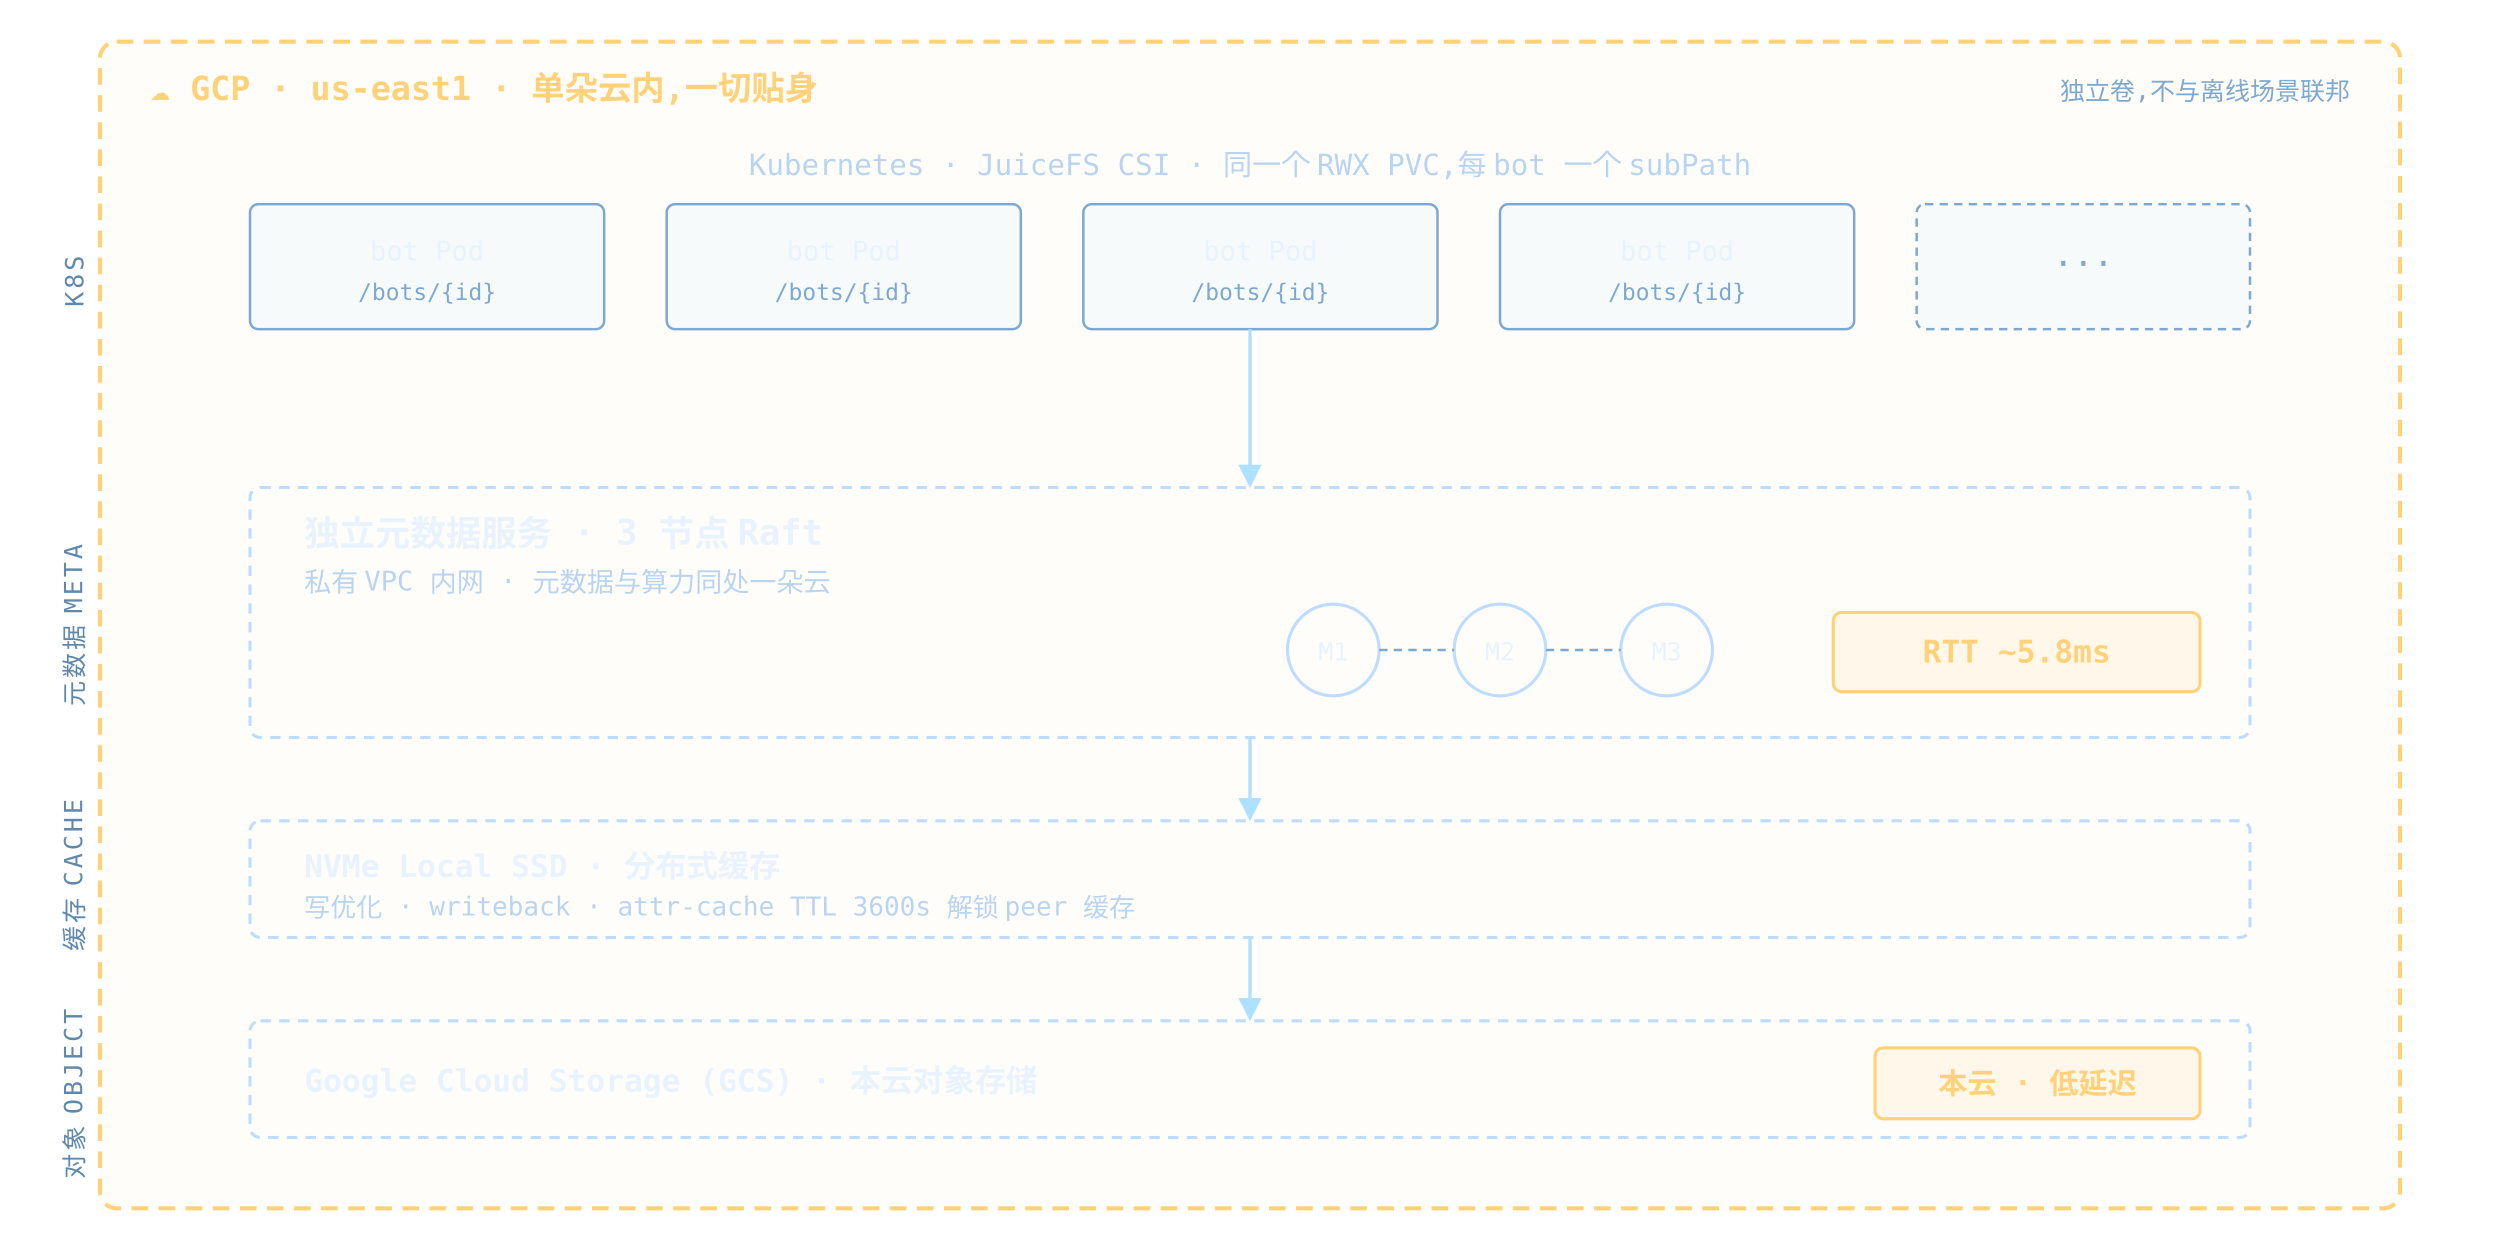
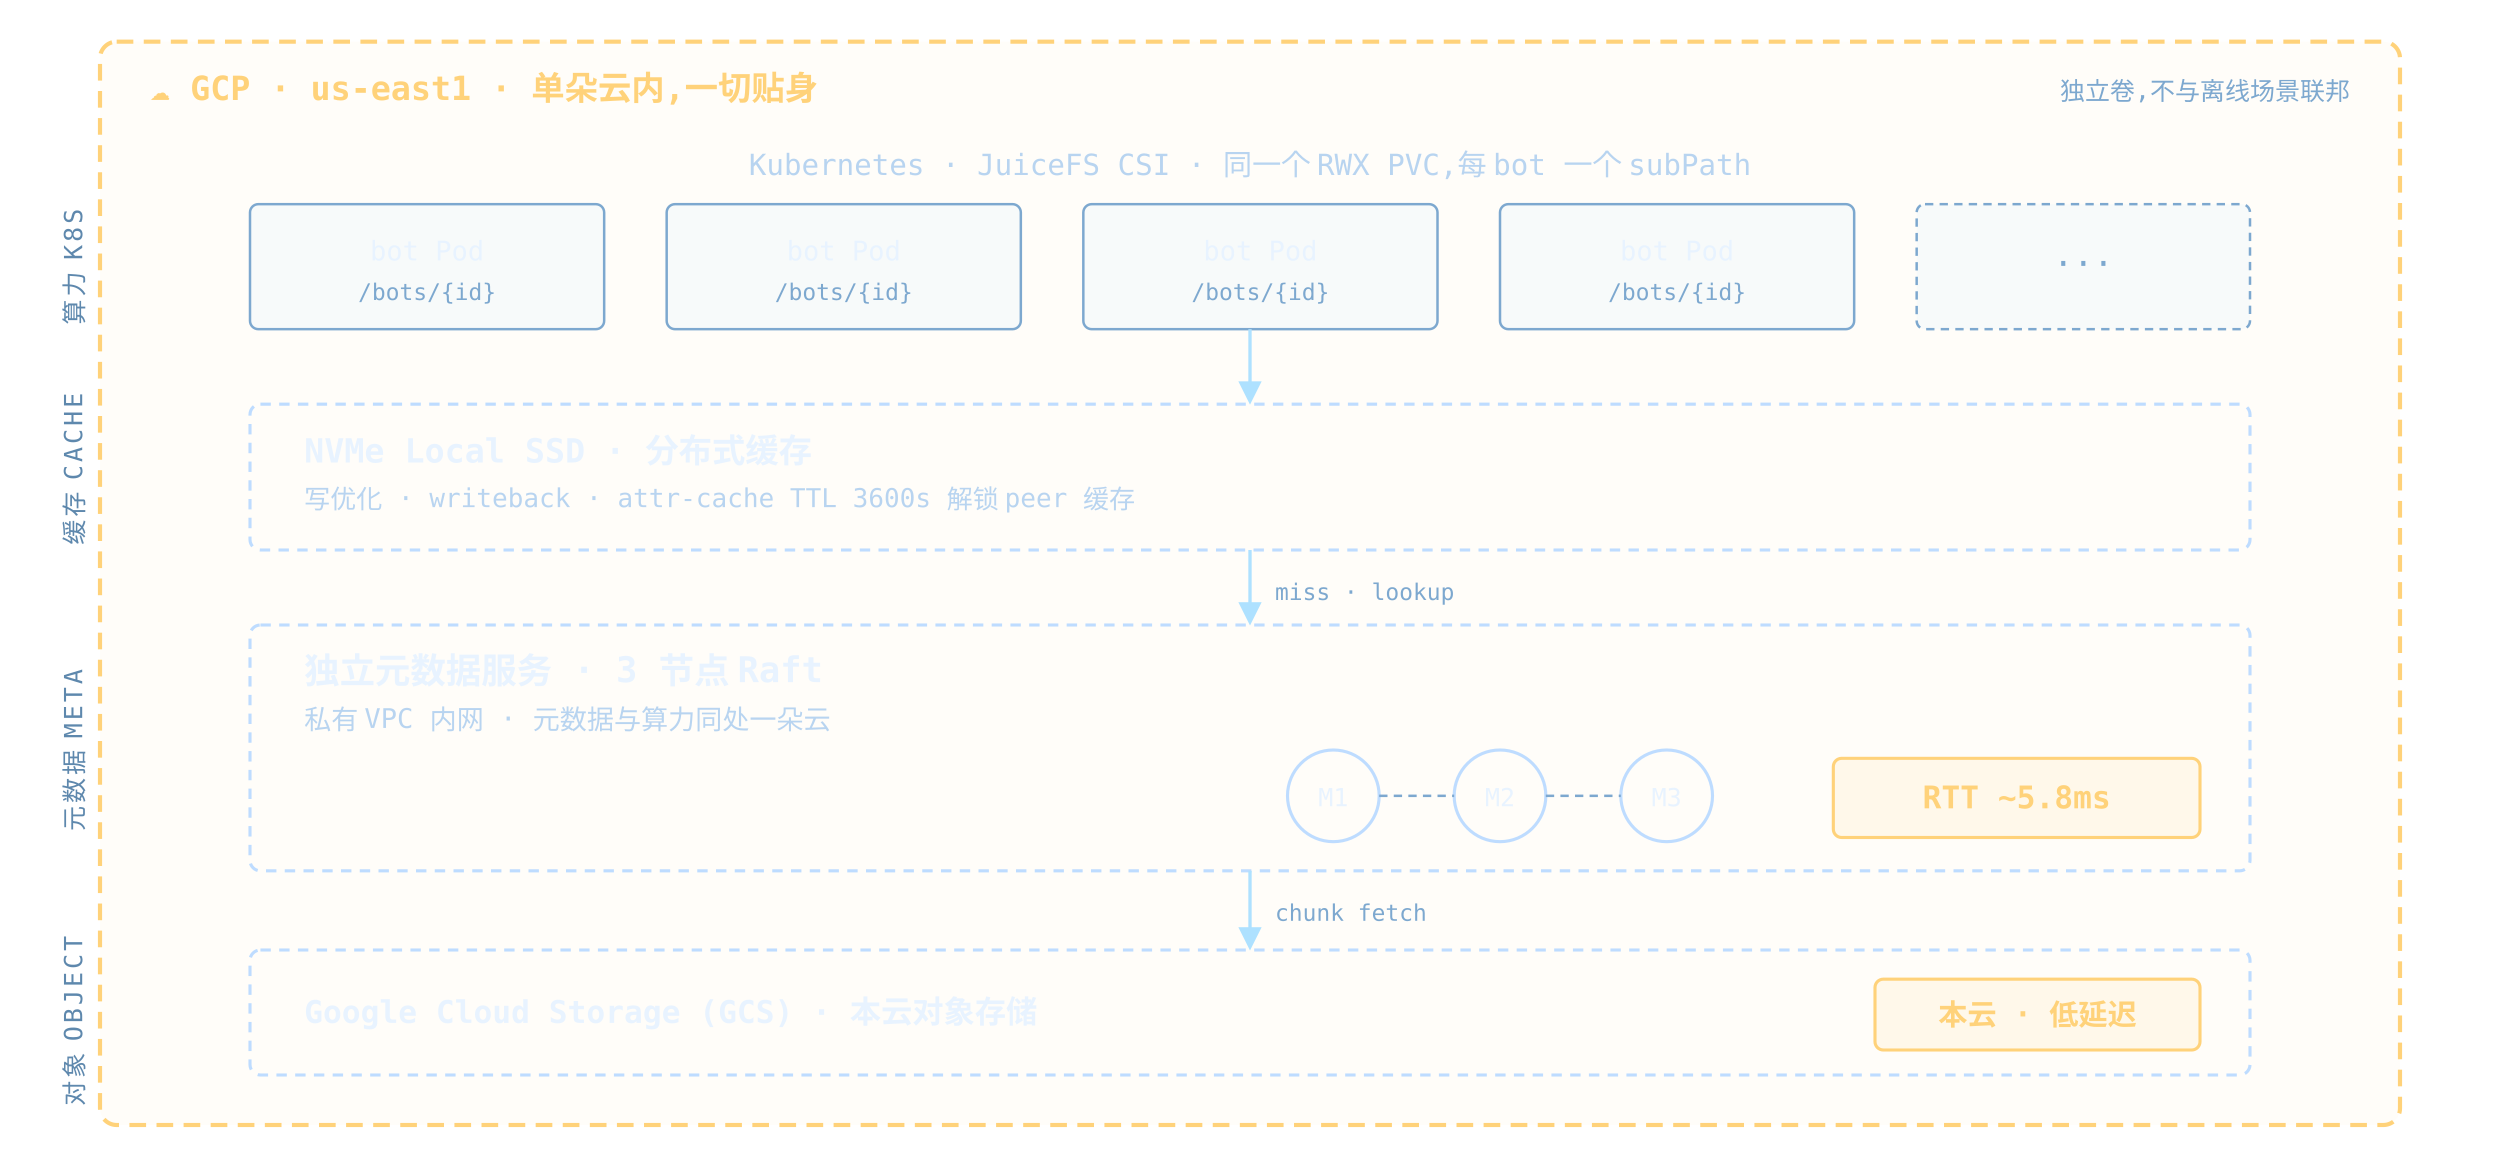
- <svg xmlns="http://www.w3.org/2000/svg" viewBox="0 0 1200 600" font-family="'JetBrains Mono','IBM Plex Mono',monospace">
+ <svg xmlns="http://www.w3.org/2000/svg" viewBox="0 0 1200 560" font-family="'JetBrains Mono','IBM Plex Mono',monospace">
  <defs>
    <marker id="ar2" viewBox="0 0 10 10" refX="8" refY="5" markerWidth="7" markerHeight="7" orient="auto-start-reverse">
      <path d="M0 0 L10 5 L0 10 z" fill="#aee1ff" />
    </marker>
    <style>
      .cloud{ fill:rgba(255,210,122,.05); stroke:#ffd27a; stroke-width:2; stroke-dasharray:8 5; }
      .bar{ fill:rgba(255,255,255,.05); stroke:#bedcff; stroke-width:1.5; stroke-dasharray:5 4; }
      .pod{ fill:rgba(174,225,255,.10); stroke:#7da8cf; stroke-width:1.2; }
      .node{ fill:rgba(255,255,255,.06); stroke:#bedcff; stroke-width:1.5; }
      .t1{ fill:#e8f3ff; } .t2{ fill:#b8d4f0; } .t3{ fill:#7da8cf; } .gold{ fill:#ffd27a; }
      .ln{ stroke:#aee1ff; stroke-width:1.6; }
      .lnp{ stroke:#7da8cf; stroke-width:1.2; stroke-dasharray:4 3; }
      .tag{ fill:#5e88ad; font-size:12px; letter-spacing:.12em; }
    </style>
  </defs>
-   <rect class="cloud" x="48" y="20" width="1104" height="560" rx="8" />
+   <rect class="cloud" x="48" y="20" width="1104" height="520" rx="8" />
  <text class="gold" x="72" y="48" font-size="16" font-weight="700">☁ GCP · us-east1 · 单朵云内,一切贴身</text>
  <text class="t3" x="1128" y="48" text-anchor="end" font-size="12">独立卷,不与离线场景联邦</text>
-   <text class="tag" x="40" y="135" transform="rotate(-90 40 135)" text-anchor="middle">K8S</text>
-   <text class="tag" x="40" y="300" transform="rotate(-90 40 300)" text-anchor="middle">元数据 META</text>
-   <text class="tag" x="40" y="420" transform="rotate(-90 40 420)" text-anchor="middle">缓存 CACHE</text>
-   <text class="tag" x="40" y="525" transform="rotate(-90 40 525)" text-anchor="middle">对象 OBJECT</text>
+   <text class="tag" x="40" y="128" transform="rotate(-90 40 128)" text-anchor="middle">算力 K8S</text>
+   <text class="tag" x="40" y="225" transform="rotate(-90 40 225)" text-anchor="middle">缓存 CACHE</text>
+   <text class="tag" x="40" y="360" transform="rotate(-90 40 360)" text-anchor="middle">元数据 META</text>
+   <text class="tag" x="40" y="490" transform="rotate(-90 40 490)" text-anchor="middle">对象 OBJECT</text>
  <text class="t2" x="600" y="84" text-anchor="middle" font-size="14">Kubernetes · JuiceFS CSI · 同一个 RWX PVC,每 bot 一个 subPath</text>
  <g>
    <rect class="pod" x="120" y="98" width="170" height="60" rx="4" />
    <text class="t1" x="205" y="125" text-anchor="middle" font-size="13">bot Pod</text>
    <text class="t3" x="205" y="144" text-anchor="middle" font-size="11">/bots/{id}</text>
    <rect class="pod" x="320" y="98" width="170" height="60" rx="4" />
    <text class="t1" x="405" y="125" text-anchor="middle" font-size="13">bot Pod</text>
    <text class="t3" x="405" y="144" text-anchor="middle" font-size="11">/bots/{id}</text>
    <rect class="pod" x="520" y="98" width="170" height="60" rx="4" />
    <text class="t1" x="605" y="125" text-anchor="middle" font-size="13">bot Pod</text>
    <text class="t3" x="605" y="144" text-anchor="middle" font-size="11">/bots/{id}</text>
    <rect class="pod" x="720" y="98" width="170" height="60" rx="4" />
    <text class="t1" x="805" y="125" text-anchor="middle" font-size="13">bot Pod</text>
    <text class="t3" x="805" y="144" text-anchor="middle" font-size="11">/bots/{id}</text>
    <rect class="pod" x="920" y="98" width="160" height="60" rx="4" stroke-dasharray="4 3" />
    <text class="t3" x="1000" y="132" text-anchor="middle" font-size="16">···</text>
  </g>
-   <line class="ln" x1="600" y1="158" x2="600" y2="232" marker-end="url(#ar2)" />
-   <rect class="bar" x="120" y="234" width="960" height="120" rx="5" />
-   <text class="t1" x="146" y="262" font-size="17" font-weight="700">独立元数据服务 · 3 节点 Raft</text>
-   <text class="t2" x="146" y="284" font-size="13">私有 VPC 内网 · 元数据与算力同处一朵云</text>
-   <circle class="node" cx="640" cy="312" r="22" />
-   <text class="t1" x="640" y="317" text-anchor="middle" font-size="12">M1</text>
-   <circle class="node" cx="720" cy="312" r="22" />
-   <text class="t1" x="720" y="317" text-anchor="middle" font-size="12">M2</text>
-   <circle class="node" cx="800" cy="312" r="22" />
-   <text class="t1" x="800" y="317" text-anchor="middle" font-size="12">M3</text>
-   <line class="lnp" x1="662" y1="312" x2="698" y2="312" />
-   <line class="lnp" x1="742" y1="312" x2="778" y2="312" />
-   <rect x="880" y="294" width="176" height="38" rx="4" fill="rgba(255,210,122,.12)" stroke="#ffd27a" stroke-width="1.5" />
-   <text class="gold" x="968" y="318" text-anchor="middle" font-size="15" font-weight="700">RTT ~5.8ms</text>
-   <line class="ln" x1="600" y1="354" x2="600" y2="392" marker-end="url(#ar2)" />
-   <rect class="bar" x="120" y="394" width="960" height="56" rx="5" />
-   <text class="t1" x="146" y="421" font-size="15" font-weight="700">NVMe Local SSD · 分布式缓存</text>
-   <text class="t2" x="146" y="440" font-size="12.5">写优化 · writeback · attr-cache TTL 3600s 解锁 peer 缓存</text>
-   <line class="ln" x1="600" y1="450" x2="600" y2="488" marker-end="url(#ar2)" />
-   <rect class="bar" x="120" y="490" width="960" height="56" rx="5" />
-   <text class="t1" x="146" y="524" font-size="15" font-weight="700">Google Cloud Storage (GCS) · 本云对象存储</text>
-   <rect x="900" y="503" width="156" height="34" rx="4" fill="rgba(255,210,122,.12)" stroke="#ffd27a" stroke-width="1.5" />
-   <text class="gold" x="978" y="525" text-anchor="middle" font-size="14" font-weight="700">本云 · 低延迟</text>
+   <line class="ln" x1="600" y1="158" x2="600" y2="192" marker-end="url(#ar2)" />
+   <rect class="bar" x="120" y="194" width="960" height="70" rx="5" />
+   <text class="t1" x="146" y="222" font-size="16" font-weight="700">NVMe Local SSD · 分布式缓存</text>
+   <text class="t2" x="146" y="244" font-size="12.5">写优化 · writeback · attr-cache TTL 3600s 解锁 peer 缓存</text>
+   <line class="ln" x1="600" y1="264" x2="600" y2="298" marker-end="url(#ar2)" />
+   <text class="t3" x="612" y="288" font-size="11">miss · lookup</text>
+   <rect class="bar" x="120" y="300" width="960" height="118" rx="5" />
+   <text class="t1" x="146" y="328" font-size="17" font-weight="700">独立元数据服务 · 3 节点 Raft</text>
+   <text class="t2" x="146" y="350" font-size="13">私有 VPC 内网 · 元数据与算力同处一朵云</text>
+   <circle class="node" cx="640" cy="382" r="22" />
+   <text class="t1" x="640" y="387" text-anchor="middle" font-size="12">M1</text>
+   <circle class="node" cx="720" cy="382" r="22" />
+   <text class="t1" x="720" y="387" text-anchor="middle" font-size="12">M2</text>
+   <circle class="node" cx="800" cy="382" r="22" />
+   <text class="t1" x="800" y="387" text-anchor="middle" font-size="12">M3</text>
+   <line class="lnp" x1="662" y1="382" x2="698" y2="382" />
+   <line class="lnp" x1="742" y1="382" x2="778" y2="382" />
+   <rect x="880" y="364" width="176" height="38" rx="4" fill="rgba(255,210,122,.12)" stroke="#ffd27a" stroke-width="1.5" />
+   <text class="gold" x="968" y="388" text-anchor="middle" font-size="15" font-weight="700">RTT ~5.8ms</text>
+   <line class="ln" x1="600" y1="418" x2="600" y2="454" marker-end="url(#ar2)" />
+   <text class="t3" x="612" y="442" font-size="11">chunk fetch</text>
+   <rect class="bar" x="120" y="456" width="960" height="60" rx="5" />
+   <text class="t1" x="146" y="491" font-size="15" font-weight="700">Google Cloud Storage (GCS) · 本云对象存储</text>
+   <rect x="900" y="470" width="156" height="34" rx="4" fill="rgba(255,210,122,.12)" stroke="#ffd27a" stroke-width="1.5" />
+   <text class="gold" x="978" y="492" text-anchor="middle" font-size="14" font-weight="700">本云 · 低延迟</text>
</svg>
